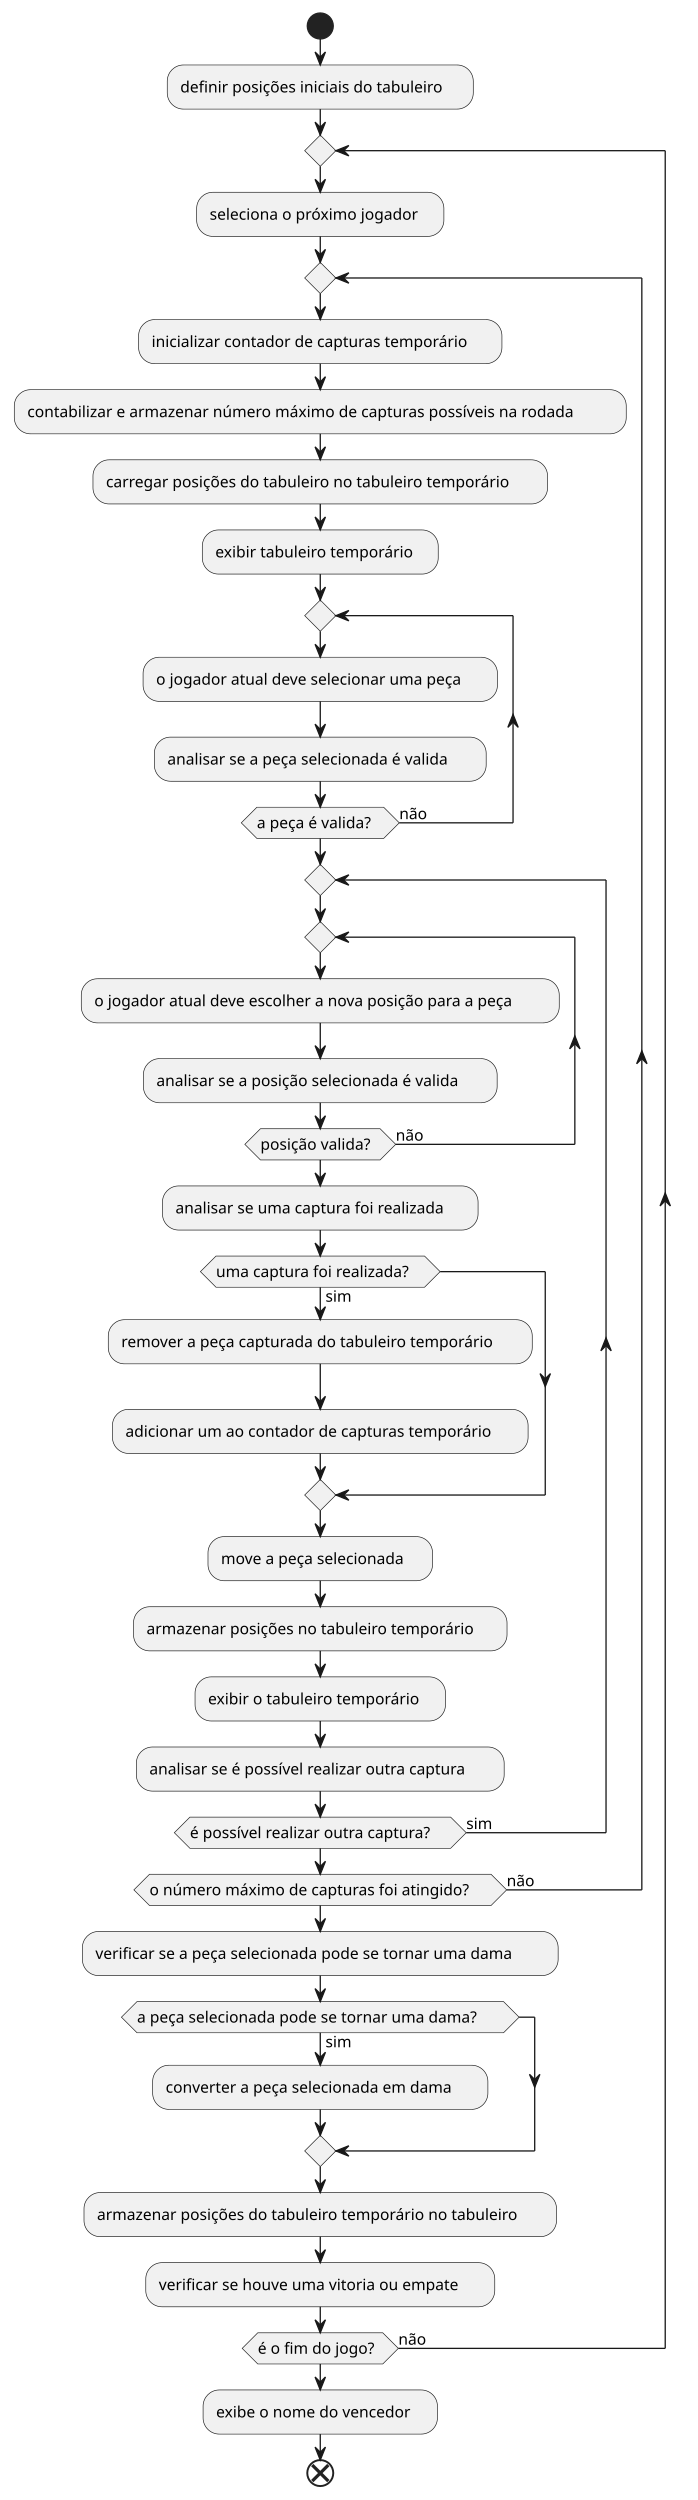
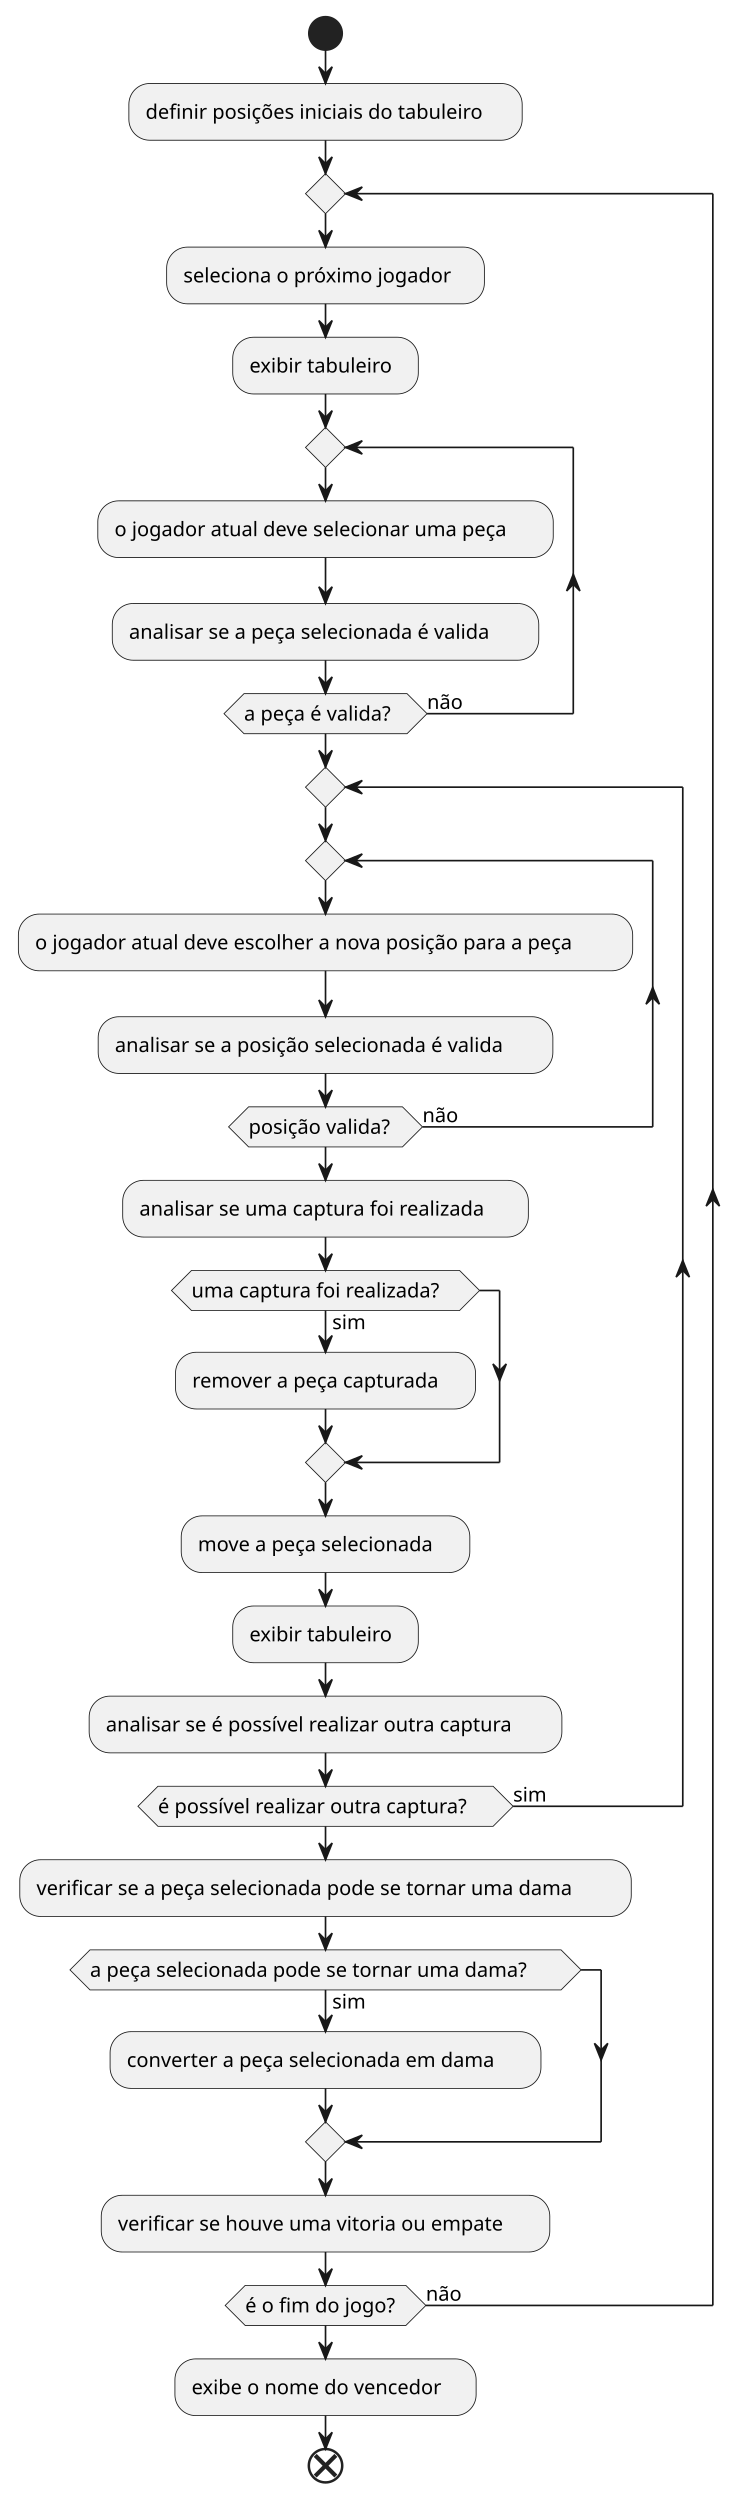
- <svg xmlns="http://www.w3.org/2000/svg" contentStyleType="text/css" height="1924px" preserveAspectRatio="none" style="width:537px;height:1924px;background:#FFFFFF;" version="1.1" viewBox="0 0 537 1924" width="537px" zoomAndPan="magnify">
+ <svg xmlns="http://www.w3.org/2000/svg" contentStyleType="text/css" height="1497px" preserveAspectRatio="none" style="width:452px;height:1497px;background:#FFFFFF;" version="1.1" viewBox="0 0 452 1497" width="452px" zoomAndPan="magnify">
  <defs />
  <g>
-     <ellipse cx="246.477" cy="20" fill="#222222" rx="10" ry="10" style="stroke:#222222;stroke-width:1;" />
-     <rect fill="#F1F1F1" height="33.969" rx="12.5" ry="12.5" style="stroke:#181818;stroke-width:0.5;" width="235.519" x="128.718" y="50" />
-     <text fill="#000000" font-family="sans-serif" font-size="12" lengthAdjust="spacing" textLength="215.519" x="138.718" y="71.139">definir posições iniciais do tabuleiro</text>
-     <rect fill="#F1F1F1" height="33.969" rx="12.5" ry="12.5" style="stroke:#181818;stroke-width:0.5;" width="190.268" x="151.344" y="147.969" />
-     <text fill="#000000" font-family="sans-serif" font-size="12" lengthAdjust="spacing" textLength="170.268" x="161.344" y="169.107">seleciona o próximo jogador</text>
-     <rect fill="#F1F1F1" height="33.969" rx="12.5" ry="12.5" style="stroke:#181818;stroke-width:0.5;" width="279.617" x="106.669" y="245.938" />
-     <text fill="#000000" font-family="sans-serif" font-size="12" lengthAdjust="spacing" textLength="259.617" x="116.669" y="267.076">inicializar contador de capturas temporário</text>
-     <rect fill="#F1F1F1" height="33.969" rx="12.5" ry="12.5" style="stroke:#181818;stroke-width:0.5;" width="470.955" x="11" y="299.906" />
-     <text fill="#000000" font-family="sans-serif" font-size="12" lengthAdjust="spacing" textLength="450.955" x="21" y="321.045">contabilizar e armazenar número máximo de capturas possíveis na rodada</text>
-     <rect fill="#F1F1F1" height="33.969" rx="12.5" ry="12.5" style="stroke:#181818;stroke-width:0.5;" width="349.865" x="71.545" y="353.875" />
-     <text fill="#000000" font-family="sans-serif" font-size="12" lengthAdjust="spacing" textLength="329.865" x="81.545" y="375.014">carregar posições do tabuleiro no tabuleiro temporário</text>
-     <rect fill="#F1F1F1" height="33.969" rx="12.5" ry="12.5" style="stroke:#181818;stroke-width:0.5;" width="181.572" x="155.691" y="407.844" />
-     <text fill="#000000" font-family="sans-serif" font-size="12" lengthAdjust="spacing" textLength="161.572" x="165.691" y="428.982">exibir tabuleiro temporário</text>
-     <rect fill="#F1F1F1" height="33.969" rx="12.5" ry="12.5" style="stroke:#181818;stroke-width:0.5;" width="272.721" x="110.117" y="505.812" />
-     <text fill="#000000" font-family="sans-serif" font-size="12" lengthAdjust="spacing" textLength="252.721" x="120.117" y="526.951">o jogador atual deve selecionar uma peça</text>
-     <rect fill="#F1F1F1" height="33.969" rx="12.5" ry="12.5" style="stroke:#181818;stroke-width:0.5;" width="255.377" x="118.789" y="567.281" />
-     <text fill="#000000" font-family="sans-serif" font-size="12" lengthAdjust="spacing" textLength="235.377" x="128.789" y="588.42">analisar se a peça selecionada é valida</text>
-     <polygon fill="#F1F1F1" points="246.477,461.812,258.478,473.812,246.477,485.812,234.477,473.812,246.477,461.812" style="stroke:#181818;stroke-width:0.5;" />
-     <polygon fill="#F1F1F1" points="197.681,621.25,295.274,621.25,307.274,633.25,295.274,645.25,197.681,645.25,185.681,633.25,197.681,621.25" style="stroke:#181818;stroke-width:0.5;" />
-     <text fill="#000000" font-family="sans-serif" font-size="12" lengthAdjust="spacing" textLength="97.594" x="197.681" y="637.404">a peça é valida?</text>
-     <text fill="#000000" font-family="sans-serif" font-size="12" lengthAdjust="spacing" textLength="22.301" x="307.274" y="630.42">não</text>
-     <rect fill="#F1F1F1" height="33.969" rx="12.5" ry="12.5" style="stroke:#181818;stroke-width:0.5;" width="367.848" x="62.554" y="753.25" />
-     <text fill="#000000" font-family="sans-serif" font-size="12" lengthAdjust="spacing" textLength="347.848" x="72.554" y="774.389">o jogador atual deve escolher a nova posição para a peça</text>
-     <rect fill="#F1F1F1" height="33.969" rx="12.5" ry="12.5" style="stroke:#181818;stroke-width:0.5;" width="272.264" x="110.346" y="814.719" />
-     <text fill="#000000" font-family="sans-serif" font-size="12" lengthAdjust="spacing" textLength="252.264" x="120.346" y="835.857">analisar se a posição selecionada é valida</text>
-     <polygon fill="#F1F1F1" points="246.477,709.25,258.478,721.25,246.477,733.25,234.477,721.25,246.477,709.25" style="stroke:#181818;stroke-width:0.5;" />
-     <polygon fill="#F1F1F1" points="200.42,868.688,292.535,868.688,304.535,880.688,292.535,892.688,200.42,892.688,188.42,880.688,200.42,868.688" style="stroke:#181818;stroke-width:0.5;" />
-     <text fill="#000000" font-family="sans-serif" font-size="12" lengthAdjust="spacing" textLength="92.115" x="200.42" y="884.842">posição valida?</text>
-     <text fill="#000000" font-family="sans-serif" font-size="12" lengthAdjust="spacing" textLength="22.301" x="304.535" y="877.857">não</text>
-     <rect fill="#F1F1F1" height="33.969" rx="12.5" ry="12.5" style="stroke:#181818;stroke-width:0.5;" width="242.902" x="125.026" y="912.688" />
-     <text fill="#000000" font-family="sans-serif" font-size="12" lengthAdjust="spacing" textLength="222.902" x="135.026" y="933.826">analisar se uma captura foi realizada</text>
-     <rect fill="#F1F1F1" height="33.969" rx="12.5" ry="12.5" style="stroke:#181818;stroke-width:0.5;" width="326.293" x="83.331" y="1015.641" />
-     <text fill="#000000" font-family="sans-serif" font-size="12" lengthAdjust="spacing" textLength="306.293" x="93.331" y="1036.779">remover a peça capturada do tabuleiro temporário</text>
-     <rect fill="#F1F1F1" height="33.969" rx="12.5" ry="12.5" style="stroke:#181818;stroke-width:0.5;" width="319.894" x="86.53" y="1084.609" />
-     <text fill="#000000" font-family="sans-serif" font-size="12" lengthAdjust="spacing" textLength="299.894" x="96.53" y="1105.748">adicionar um ao contador de capturas temporário</text>
-     <polygon fill="#F1F1F1" points="166.233,966.656,326.722,966.656,338.722,978.656,326.722,990.656,166.233,990.656,154.233,978.656,166.233,966.656" style="stroke:#181818;stroke-width:0.5;" />
-     <text fill="#000000" font-family="sans-serif" font-size="12" lengthAdjust="spacing" textLength="21.275" x="250.477" y="1001.795">sim</text>
-     <text fill="#000000" font-family="sans-serif" font-size="12" lengthAdjust="spacing" textLength="160.488" x="166.233" y="982.811">uma captura foi realizada?</text>
-     <polygon fill="#F1F1F1" points="246.477,1138.578,258.478,1150.578,246.477,1162.578,234.477,1150.578,246.477,1138.578" style="stroke:#181818;stroke-width:0.5;" />
-     <rect fill="#F1F1F1" height="33.969" rx="12.5" ry="12.5" style="stroke:#181818;stroke-width:0.5;" width="172.818" x="160.068" y="1182.578" />
-     <text fill="#000000" font-family="sans-serif" font-size="12" lengthAdjust="spacing" textLength="152.818" x="170.068" y="1203.717">move a peça selecionada</text>
-     <rect fill="#F1F1F1" height="33.969" rx="12.5" ry="12.5" style="stroke:#181818;stroke-width:0.5;" width="287.469" x="102.743" y="1236.547" />
-     <text fill="#000000" font-family="sans-serif" font-size="12" lengthAdjust="spacing" textLength="267.469" x="112.743" y="1257.686">armazenar posições no tabuleiro temporário</text>
-     <rect fill="#F1F1F1" height="33.969" rx="12.5" ry="12.5" style="stroke:#181818;stroke-width:0.5;" width="192.728" x="150.113" y="1290.516" />
-     <text fill="#000000" font-family="sans-serif" font-size="12" lengthAdjust="spacing" textLength="172.728" x="160.113" y="1311.654">exibir o tabuleiro temporário</text>
-     <rect fill="#F1F1F1" height="33.969" rx="12.5" ry="12.5" style="stroke:#181818;stroke-width:0.5;" width="283.068" x="104.943" y="1344.484" />
-     <text fill="#000000" font-family="sans-serif" font-size="12" lengthAdjust="spacing" textLength="263.068" x="114.943" y="1365.623">analisar se é possível realizar outra captura</text>
-     <polygon fill="#F1F1F1" points="246.477,665.25,258.478,677.25,246.477,689.25,234.477,677.25,246.477,665.25" style="stroke:#181818;stroke-width:0.5;" />
-     <polygon fill="#F1F1F1" points="146.15,1398.453,346.805,1398.453,358.805,1410.453,346.805,1422.453,146.15,1422.453,134.15,1410.453,146.15,1398.453" style="stroke:#181818;stroke-width:0.5;" />
-     <text fill="#000000" font-family="sans-serif" font-size="12" lengthAdjust="spacing" textLength="200.654" x="146.15" y="1414.607">é possível realizar outra captura?</text>
-     <text fill="#000000" font-family="sans-serif" font-size="12" lengthAdjust="spacing" textLength="21.275" x="358.805" y="1407.623">sim</text>
-     <polygon fill="#F1F1F1" points="246.477,201.938,258.478,213.938,246.477,225.938,234.477,213.938,246.477,201.938" style="stroke:#181818;stroke-width:0.5;" />
-     <polygon fill="#F1F1F1" points="115.031,1442.453,377.924,1442.453,389.924,1454.453,377.924,1466.453,115.031,1466.453,103.031,1454.453,115.031,1442.453" style="stroke:#181818;stroke-width:0.5;" />
-     <text fill="#000000" font-family="sans-serif" font-size="12" lengthAdjust="spacing" textLength="262.893" x="115.031" y="1458.607">o número máximo de capturas foi atingido?</text>
-     <text fill="#000000" font-family="sans-serif" font-size="12" lengthAdjust="spacing" textLength="22.301" x="389.924" y="1451.623">não</text>
-     <rect fill="#F1F1F1" height="33.969" rx="12.5" ry="12.5" style="stroke:#181818;stroke-width:0.5;" width="366.148" x="63.403" y="1486.453" />
-     <text fill="#000000" font-family="sans-serif" font-size="12" lengthAdjust="spacing" textLength="346.148" x="73.403" y="1507.592">verificar se a peça selecionada pode se tornar uma dama</text>
-     <rect fill="#F1F1F1" height="33.969" rx="12.5" ry="12.5" style="stroke:#181818;stroke-width:0.5;" width="258.002" x="117.477" y="1589.406" />
-     <text fill="#000000" font-family="sans-serif" font-size="12" lengthAdjust="spacing" textLength="238.002" x="127.477" y="1610.545">converter a peça selecionada em dama</text>
-     <polygon fill="#F1F1F1" points="105.448,1540.422,387.507,1540.422,399.507,1552.422,387.507,1564.422,105.448,1564.422,93.448,1552.422,105.448,1540.422" style="stroke:#181818;stroke-width:0.5;" />
-     <text fill="#000000" font-family="sans-serif" font-size="12" lengthAdjust="spacing" textLength="21.275" x="250.477" y="1575.561">sim</text>
-     <text fill="#000000" font-family="sans-serif" font-size="12" lengthAdjust="spacing" textLength="282.059" x="105.448" y="1556.576">a peça selecionada pode se tornar uma dama?</text>
-     <polygon fill="#F1F1F1" points="246.477,1643.375,258.478,1655.375,246.477,1667.375,234.477,1655.375,246.477,1643.375" style="stroke:#181818;stroke-width:0.5;" />
-     <rect fill="#F1F1F1" height="33.969" rx="12.5" ry="12.5" style="stroke:#181818;stroke-width:0.5;" width="363.664" x="64.645" y="1687.375" />
-     <text fill="#000000" font-family="sans-serif" font-size="12" lengthAdjust="spacing" textLength="343.664" x="74.645" y="1708.514">armazenar posições do tabuleiro temporário no tabuleiro</text>
-     <rect fill="#F1F1F1" height="33.969" rx="12.5" ry="12.5" style="stroke:#181818;stroke-width:0.5;" width="268.584" x="112.186" y="1741.344" />
-     <text fill="#000000" font-family="sans-serif" font-size="12" lengthAdjust="spacing" textLength="248.584" x="122.186" y="1762.482">verificar se houve uma vitoria ou empate</text>
-     <polygon fill="#F1F1F1" points="246.477,103.969,258.478,115.969,246.477,127.969,234.477,115.969,246.477,103.969" style="stroke:#181818;stroke-width:0.5;" />
-     <polygon fill="#F1F1F1" points="198.381,1795.312,294.574,1795.312,306.574,1807.312,294.574,1819.312,198.381,1819.312,186.381,1807.312,198.381,1795.312" style="stroke:#181818;stroke-width:0.5;" />
-     <text fill="#000000" font-family="sans-serif" font-size="12" lengthAdjust="spacing" textLength="96.193" x="198.381" y="1811.467">é o fim do jogo?</text>
-     <text fill="#000000" font-family="sans-serif" font-size="12" lengthAdjust="spacing" textLength="22.301" x="306.574" y="1804.482">não</text>
-     <rect fill="#F1F1F1" height="33.969" rx="12.5" ry="12.5" style="stroke:#181818;stroke-width:0.5;" width="180.359" x="156.298" y="1839.312" />
-     <text fill="#000000" font-family="sans-serif" font-size="12" lengthAdjust="spacing" textLength="160.359" x="166.298" y="1860.451">exibe o nome do vencedor</text>
-     <ellipse cx="246.477" cy="1903.281" fill="none" rx="10" ry="10" style="stroke:#222222;stroke-width:1.5;" />
-     <line style="stroke:#222222;stroke-width:2.5;" x1="240.29" x2="252.665" y1="1897.094" y2="1909.468" />
-     <line style="stroke:#222222;stroke-width:2.5;" x1="252.665" x2="240.29" y1="1897.094" y2="1909.468" />
-     <line style="stroke:#181818;stroke-width:1;" x1="246.477" x2="246.477" y1="30" y2="50" />
-     <polygon fill="#181818" points="242.477,40,246.477,50,250.477,40,246.477,44" style="stroke:#181818;stroke-width:1;" />
-     <line style="stroke:#181818;stroke-width:1;" x1="246.477" x2="246.477" y1="279.906" y2="299.906" />
-     <polygon fill="#181818" points="242.477,289.906,246.477,299.906,250.477,289.906,246.477,293.906" style="stroke:#181818;stroke-width:1;" />
-     <line style="stroke:#181818;stroke-width:1;" x1="246.477" x2="246.477" y1="333.875" y2="353.875" />
-     <polygon fill="#181818" points="242.477,343.875,246.477,353.875,250.477,343.875,246.477,347.875" style="stroke:#181818;stroke-width:1;" />
-     <line style="stroke:#181818;stroke-width:1;" x1="246.477" x2="246.477" y1="387.844" y2="407.844" />
-     <polygon fill="#181818" points="242.477,397.844,246.477,407.844,250.477,397.844,246.477,401.844" style="stroke:#181818;stroke-width:1;" />
-     <line style="stroke:#181818;stroke-width:1;" x1="246.477" x2="246.477" y1="539.781" y2="567.281" />
-     <polygon fill="#181818" points="242.477,557.281,246.477,567.281,250.477,557.281,246.477,561.281" style="stroke:#181818;stroke-width:1;" />
-     <line style="stroke:#181818;stroke-width:1;" x1="246.477" x2="246.477" y1="485.812" y2="505.812" />
-     <polygon fill="#181818" points="242.477,495.812,246.477,505.812,250.477,495.812,246.477,499.812" style="stroke:#181818;stroke-width:1;" />
-     <line style="stroke:#181818;stroke-width:1;" x1="307.274" x2="394.838" y1="633.25" y2="633.25" />
-     <polygon fill="#181818" points="390.838,559.781,394.838,549.781,398.838,559.781,394.838,555.781" style="stroke:#181818;stroke-width:1;" />
-     <line style="stroke:#181818;stroke-width:1;" x1="394.838" x2="394.838" y1="473.812" y2="633.25" />
-     <line style="stroke:#181818;stroke-width:1;" x1="394.838" x2="258.478" y1="473.812" y2="473.812" />
-     <polygon fill="#181818" points="268.478,469.812,258.478,473.812,268.478,477.812,264.478,473.812" style="stroke:#181818;stroke-width:1;" />
-     <line style="stroke:#181818;stroke-width:1;" x1="246.477" x2="246.477" y1="601.25" y2="621.25" />
-     <polygon fill="#181818" points="242.477,611.25,246.477,621.25,250.477,611.25,246.477,615.25" style="stroke:#181818;stroke-width:1;" />
-     <line style="stroke:#181818;stroke-width:1;" x1="246.477" x2="246.477" y1="441.812" y2="461.812" />
-     <polygon fill="#181818" points="242.477,451.812,246.477,461.812,250.477,451.812,246.477,455.812" style="stroke:#181818;stroke-width:1;" />
-     <line style="stroke:#181818;stroke-width:1;" x1="246.477" x2="246.477" y1="787.219" y2="814.719" />
-     <polygon fill="#181818" points="242.477,804.719,246.477,814.719,250.477,804.719,246.477,808.719" style="stroke:#181818;stroke-width:1;" />
-     <line style="stroke:#181818;stroke-width:1;" x1="246.477" x2="246.477" y1="733.25" y2="753.25" />
-     <polygon fill="#181818" points="242.477,743.25,246.477,753.25,250.477,743.25,246.477,747.25" style="stroke:#181818;stroke-width:1;" />
-     <line style="stroke:#181818;stroke-width:1;" x1="304.535" x2="442.401" y1="880.688" y2="880.688" />
-     <polygon fill="#181818" points="438.401,807.219,442.401,797.219,446.401,807.219,442.401,803.219" style="stroke:#181818;stroke-width:1;" />
-     <line style="stroke:#181818;stroke-width:1;" x1="442.401" x2="442.401" y1="721.25" y2="880.688" />
-     <line style="stroke:#181818;stroke-width:1;" x1="442.401" x2="258.478" y1="721.25" y2="721.25" />
-     <polygon fill="#181818" points="268.478,717.25,258.478,721.25,268.478,725.25,264.478,721.25" style="stroke:#181818;stroke-width:1;" />
-     <line style="stroke:#181818;stroke-width:1;" x1="246.477" x2="246.477" y1="848.688" y2="868.688" />
-     <polygon fill="#181818" points="242.477,858.688,246.477,868.688,250.477,858.688,246.477,862.688" style="stroke:#181818;stroke-width:1;" />
-     <line style="stroke:#181818;stroke-width:1;" x1="246.477" x2="246.477" y1="892.688" y2="912.688" />
-     <polygon fill="#181818" points="242.477,902.688,246.477,912.688,250.477,902.688,246.477,906.688" style="stroke:#181818;stroke-width:1;" />
-     <line style="stroke:#181818;stroke-width:1;" x1="246.477" x2="246.477" y1="1049.609" y2="1084.609" />
-     <polygon fill="#181818" points="242.477,1074.609,246.477,1084.609,250.477,1074.609,246.477,1078.609" style="stroke:#181818;stroke-width:1;" />
-     <line style="stroke:#181818;stroke-width:1;" x1="246.477" x2="246.477" y1="990.656" y2="1015.641" />
-     <polygon fill="#181818" points="242.477,1005.641,246.477,1015.641,250.477,1005.641,246.477,1009.641" style="stroke:#181818;stroke-width:1;" />
-     <line style="stroke:#181818;stroke-width:1;" x1="338.722" x2="419.624" y1="978.656" y2="978.656" />
-     <polygon fill="#181818" points="415.624,1057.109,419.624,1067.109,423.624,1057.109,419.624,1061.109" style="stroke:#181818;stroke-width:1;" />
-     <line style="stroke:#181818;stroke-width:1;" x1="419.624" x2="419.624" y1="978.656" y2="1150.578" />
-     <line style="stroke:#181818;stroke-width:1;" x1="419.624" x2="258.478" y1="1150.578" y2="1150.578" />
-     <polygon fill="#181818" points="268.478,1146.578,258.478,1150.578,268.478,1154.578,264.478,1150.578" style="stroke:#181818;stroke-width:1;" />
-     <line style="stroke:#181818;stroke-width:1;" x1="246.477" x2="246.477" y1="1118.578" y2="1138.578" />
-     <polygon fill="#181818" points="242.477,1128.578,246.477,1138.578,250.477,1128.578,246.477,1132.578" style="stroke:#181818;stroke-width:1;" />
-     <line style="stroke:#181818;stroke-width:1;" x1="246.477" x2="246.477" y1="946.656" y2="966.656" />
-     <polygon fill="#181818" points="242.477,956.656,246.477,966.656,250.477,956.656,246.477,960.656" style="stroke:#181818;stroke-width:1;" />
-     <line style="stroke:#181818;stroke-width:1;" x1="246.477" x2="246.477" y1="1162.578" y2="1182.578" />
-     <polygon fill="#181818" points="242.477,1172.578,246.477,1182.578,250.477,1172.578,246.477,1176.578" style="stroke:#181818;stroke-width:1;" />
-     <line style="stroke:#181818;stroke-width:1;" x1="246.477" x2="246.477" y1="1216.547" y2="1236.547" />
-     <polygon fill="#181818" points="242.477,1226.547,246.477,1236.547,250.477,1226.547,246.477,1230.547" style="stroke:#181818;stroke-width:1;" />
-     <line style="stroke:#181818;stroke-width:1;" x1="246.477" x2="246.477" y1="1270.516" y2="1290.516" />
-     <polygon fill="#181818" points="242.477,1280.516,246.477,1290.516,250.477,1280.516,246.477,1284.516" style="stroke:#181818;stroke-width:1;" />
-     <line style="stroke:#181818;stroke-width:1;" x1="246.477" x2="246.477" y1="1324.484" y2="1344.484" />
-     <polygon fill="#181818" points="242.477,1334.484,246.477,1344.484,250.477,1334.484,246.477,1338.484" style="stroke:#181818;stroke-width:1;" />
-     <line style="stroke:#181818;stroke-width:1;" x1="246.477" x2="246.477" y1="689.25" y2="709.25" />
-     <polygon fill="#181818" points="242.477,699.25,246.477,709.25,250.477,699.25,246.477,703.25" style="stroke:#181818;stroke-width:1;" />
-     <line style="stroke:#181818;stroke-width:1;" x1="358.805" x2="466.401" y1="1410.453" y2="1410.453" />
-     <polygon fill="#181818" points="462.401,1039.594,466.401,1029.594,470.401,1039.594,466.401,1035.594" style="stroke:#181818;stroke-width:1;" />
-     <line style="stroke:#181818;stroke-width:1;" x1="466.401" x2="466.401" y1="677.25" y2="1410.453" />
-     <line style="stroke:#181818;stroke-width:1;" x1="466.401" x2="258.478" y1="677.25" y2="677.25" />
-     <polygon fill="#181818" points="268.478,673.25,258.478,677.25,268.478,681.25,264.478,677.25" style="stroke:#181818;stroke-width:1;" />
-     <line style="stroke:#181818;stroke-width:1;" x1="246.477" x2="246.477" y1="1378.453" y2="1398.453" />
-     <polygon fill="#181818" points="242.477,1388.453,246.477,1398.453,250.477,1388.453,246.477,1392.453" style="stroke:#181818;stroke-width:1;" />
-     <line style="stroke:#181818;stroke-width:1;" x1="246.477" x2="246.477" y1="645.25" y2="665.25" />
-     <polygon fill="#181818" points="242.477,655.25,246.477,665.25,250.477,655.25,246.477,659.25" style="stroke:#181818;stroke-width:1;" />
-     <line style="stroke:#181818;stroke-width:1;" x1="246.477" x2="246.477" y1="225.938" y2="245.938" />
-     <polygon fill="#181818" points="242.477,235.938,246.477,245.938,250.477,235.938,246.477,239.938" style="stroke:#181818;stroke-width:1;" />
-     <line style="stroke:#181818;stroke-width:1;" x1="389.924" x2="493.955" y1="1454.453" y2="1454.453" />
-     <polygon fill="#181818" points="489.955,818.688,493.955,808.688,497.955,818.688,493.955,814.688" style="stroke:#181818;stroke-width:1;" />
-     <line style="stroke:#181818;stroke-width:1;" x1="493.955" x2="493.955" y1="213.938" y2="1454.453" />
-     <line style="stroke:#181818;stroke-width:1;" x1="493.955" x2="258.478" y1="213.938" y2="213.938" />
-     <polygon fill="#181818" points="268.478,209.938,258.478,213.938,268.478,217.938,264.478,213.938" style="stroke:#181818;stroke-width:1;" />
-     <line style="stroke:#181818;stroke-width:1;" x1="246.477" x2="246.477" y1="1422.453" y2="1442.453" />
-     <polygon fill="#181818" points="242.477,1432.453,246.477,1442.453,250.477,1432.453,246.477,1436.453" style="stroke:#181818;stroke-width:1;" />
-     <line style="stroke:#181818;stroke-width:1;" x1="246.477" x2="246.477" y1="181.938" y2="201.938" />
-     <polygon fill="#181818" points="242.477,191.938,246.477,201.938,250.477,191.938,246.477,195.938" style="stroke:#181818;stroke-width:1;" />
-     <line style="stroke:#181818;stroke-width:1;" x1="246.477" x2="246.477" y1="1466.453" y2="1486.453" />
-     <polygon fill="#181818" points="242.477,1476.453,246.477,1486.453,250.477,1476.453,246.477,1480.453" style="stroke:#181818;stroke-width:1;" />
-     <line style="stroke:#181818;stroke-width:1;" x1="246.477" x2="246.477" y1="1564.422" y2="1589.406" />
-     <polygon fill="#181818" points="242.477,1579.406,246.477,1589.406,250.477,1579.406,246.477,1583.406" style="stroke:#181818;stroke-width:1;" />
-     <line style="stroke:#181818;stroke-width:1;" x1="399.507" x2="411.507" y1="1552.422" y2="1552.422" />
-     <polygon fill="#181818" points="407.507,1596.391,411.507,1606.391,415.507,1596.391,411.507,1600.391" style="stroke:#181818;stroke-width:1;" />
-     <line style="stroke:#181818;stroke-width:1;" x1="411.507" x2="411.507" y1="1552.422" y2="1655.375" />
-     <line style="stroke:#181818;stroke-width:1;" x1="411.507" x2="258.478" y1="1655.375" y2="1655.375" />
-     <polygon fill="#181818" points="268.478,1651.375,258.478,1655.375,268.478,1659.375,264.478,1655.375" style="stroke:#181818;stroke-width:1;" />
-     <line style="stroke:#181818;stroke-width:1;" x1="246.477" x2="246.477" y1="1623.375" y2="1643.375" />
-     <polygon fill="#181818" points="242.477,1633.375,246.477,1643.375,250.477,1633.375,246.477,1637.375" style="stroke:#181818;stroke-width:1;" />
-     <line style="stroke:#181818;stroke-width:1;" x1="246.477" x2="246.477" y1="1520.422" y2="1540.422" />
-     <polygon fill="#181818" points="242.477,1530.422,246.477,1540.422,250.477,1530.422,246.477,1534.422" style="stroke:#181818;stroke-width:1;" />
-     <line style="stroke:#181818;stroke-width:1;" x1="246.477" x2="246.477" y1="1667.375" y2="1687.375" />
-     <polygon fill="#181818" points="242.477,1677.375,246.477,1687.375,250.477,1677.375,246.477,1681.375" style="stroke:#181818;stroke-width:1;" />
-     <line style="stroke:#181818;stroke-width:1;" x1="246.477" x2="246.477" y1="1721.344" y2="1741.344" />
-     <polygon fill="#181818" points="242.477,1731.344,246.477,1741.344,250.477,1731.344,246.477,1735.344" style="stroke:#181818;stroke-width:1;" />
-     <line style="stroke:#181818;stroke-width:1;" x1="246.477" x2="246.477" y1="127.969" y2="147.969" />
-     <polygon fill="#181818" points="242.477,137.969,246.477,147.969,250.477,137.969,246.477,141.969" style="stroke:#181818;stroke-width:1;" />
-     <line style="stroke:#181818;stroke-width:1;" x1="306.574" x2="511.955" y1="1807.312" y2="1807.312" />
-     <polygon fill="#181818" points="507.955,928.125,511.955,918.125,515.955,928.125,511.955,924.125" style="stroke:#181818;stroke-width:1;" />
-     <line style="stroke:#181818;stroke-width:1;" x1="511.955" x2="511.955" y1="115.969" y2="1807.312" />
-     <line style="stroke:#181818;stroke-width:1;" x1="511.955" x2="258.478" y1="115.969" y2="115.969" />
-     <polygon fill="#181818" points="268.478,111.969,258.478,115.969,268.478,119.969,264.478,115.969" style="stroke:#181818;stroke-width:1;" />
-     <line style="stroke:#181818;stroke-width:1;" x1="246.477" x2="246.477" y1="1775.312" y2="1795.312" />
-     <polygon fill="#181818" points="242.477,1785.312,246.477,1795.312,250.477,1785.312,246.477,1789.312" style="stroke:#181818;stroke-width:1;" />
-     <line style="stroke:#181818;stroke-width:1;" x1="246.477" x2="246.477" y1="83.969" y2="103.969" />
-     <polygon fill="#181818" points="242.477,93.969,246.477,103.969,250.477,93.969,246.477,97.969" style="stroke:#181818;stroke-width:1;" />
-     <line style="stroke:#181818;stroke-width:1;" x1="246.477" x2="246.477" y1="1819.312" y2="1839.312" />
-     <polygon fill="#181818" points="242.477,1829.312,246.477,1839.312,250.477,1829.312,246.477,1833.312" style="stroke:#181818;stroke-width:1;" />
-     <line style="stroke:#181818;stroke-width:1;" x1="246.477" x2="246.477" y1="1873.281" y2="1893.281" />
-     <polygon fill="#181818" points="242.477,1883.281,246.477,1893.281,250.477,1883.281,246.477,1887.281" style="stroke:#181818;stroke-width:1;" />
+     <ellipse cx="194.924" cy="20" fill="#222222" rx="10" ry="10" style="stroke:#222222;stroke-width:1;" />
+     <rect fill="#F1F1F1" height="33.969" rx="12.5" ry="12.5" style="stroke:#181818;stroke-width:0.5;" width="235.519" x="77.164" y="50" />
+     <text fill="#000000" font-family="sans-serif" font-size="12" lengthAdjust="spacing" textLength="215.519" x="87.164" y="71.139">definir posições iniciais do tabuleiro</text>
+     <rect fill="#F1F1F1" height="33.969" rx="12.5" ry="12.5" style="stroke:#181818;stroke-width:0.5;" width="190.268" x="99.79" y="147.969" />
+     <text fill="#000000" font-family="sans-serif" font-size="12" lengthAdjust="spacing" textLength="170.268" x="109.79" y="169.107">seleciona o próximo jogador</text>
+     <rect fill="#F1F1F1" height="33.969" rx="12.5" ry="12.5" style="stroke:#181818;stroke-width:0.5;" width="111.125" x="139.361" y="201.938" />
+     <text fill="#000000" font-family="sans-serif" font-size="12" lengthAdjust="spacing" textLength="91.125" x="149.361" y="223.076">exibir tabuleiro</text>
+     <rect fill="#F1F1F1" height="33.969" rx="12.5" ry="12.5" style="stroke:#181818;stroke-width:0.5;" width="272.721" x="58.563" y="299.906" />
+     <text fill="#000000" font-family="sans-serif" font-size="12" lengthAdjust="spacing" textLength="252.721" x="68.564" y="321.045">o jogador atual deve selecionar uma peça</text>
+     <rect fill="#F1F1F1" height="33.969" rx="12.5" ry="12.5" style="stroke:#181818;stroke-width:0.5;" width="255.377" x="67.235" y="361.375" />
+     <text fill="#000000" font-family="sans-serif" font-size="12" lengthAdjust="spacing" textLength="235.377" x="77.235" y="382.514">analisar se a peça selecionada é valida</text>
+     <polygon fill="#F1F1F1" points="194.924,255.906,206.924,267.906,194.924,279.906,182.924,267.906,194.924,255.906" style="stroke:#181818;stroke-width:0.5;" />
+     <polygon fill="#F1F1F1" points="146.127,415.344,243.721,415.344,255.721,427.344,243.721,439.344,146.127,439.344,134.127,427.344,146.127,415.344" style="stroke:#181818;stroke-width:0.5;" />
+     <text fill="#000000" font-family="sans-serif" font-size="12" lengthAdjust="spacing" textLength="97.594" x="146.127" y="431.498">a peça é valida?</text>
+     <text fill="#000000" font-family="sans-serif" font-size="12" lengthAdjust="spacing" textLength="22.301" x="255.721" y="424.514">não</text>
+     <rect fill="#F1F1F1" height="33.969" rx="12.5" ry="12.5" style="stroke:#181818;stroke-width:0.5;" width="367.848" x="11" y="547.344" />
+     <text fill="#000000" font-family="sans-serif" font-size="12" lengthAdjust="spacing" textLength="347.848" x="21" y="568.482">o jogador atual deve escolher a nova posição para a peça</text>
+     <rect fill="#F1F1F1" height="33.969" rx="12.5" ry="12.5" style="stroke:#181818;stroke-width:0.5;" width="272.264" x="58.792" y="608.812" />
+     <text fill="#000000" font-family="sans-serif" font-size="12" lengthAdjust="spacing" textLength="252.264" x="68.792" y="629.951">analisar se a posição selecionada é valida</text>
+     <polygon fill="#F1F1F1" points="194.924,503.344,206.924,515.344,194.924,527.344,182.924,515.344,194.924,503.344" style="stroke:#181818;stroke-width:0.5;" />
+     <polygon fill="#F1F1F1" points="148.866,662.781,240.981,662.781,252.981,674.781,240.981,686.781,148.866,686.781,136.866,674.781,148.866,662.781" style="stroke:#181818;stroke-width:0.5;" />
+     <text fill="#000000" font-family="sans-serif" font-size="12" lengthAdjust="spacing" textLength="92.115" x="148.866" y="678.936">posição valida?</text>
+     <text fill="#000000" font-family="sans-serif" font-size="12" lengthAdjust="spacing" textLength="22.301" x="252.981" y="671.951">não</text>
+     <rect fill="#F1F1F1" height="33.969" rx="12.5" ry="12.5" style="stroke:#181818;stroke-width:0.5;" width="242.902" x="73.473" y="706.781" />
+     <text fill="#000000" font-family="sans-serif" font-size="12" lengthAdjust="spacing" textLength="222.902" x="83.473" y="727.92">analisar se uma captura foi realizada</text>
+     <rect fill="#F1F1F1" height="33.969" rx="12.5" ry="12.5" style="stroke:#181818;stroke-width:0.5;" width="179.65" x="105.099" y="809.734" />
+     <text fill="#000000" font-family="sans-serif" font-size="12" lengthAdjust="spacing" textLength="159.65" x="115.099" y="830.873">remover a peça capturada</text>
+     <polygon fill="#F1F1F1" points="114.68,760.75,275.168,760.75,287.168,772.75,275.168,784.75,114.68,784.75,102.68,772.75,114.68,760.75" style="stroke:#181818;stroke-width:0.5;" />
+     <text fill="#000000" font-family="sans-serif" font-size="12" lengthAdjust="spacing" textLength="21.275" x="198.924" y="795.889">sim</text>
+     <text fill="#000000" font-family="sans-serif" font-size="12" lengthAdjust="spacing" textLength="160.488" x="114.68" y="776.904">uma captura foi realizada?</text>
+     <polygon fill="#F1F1F1" points="194.924,863.703,206.924,875.703,194.924,887.703,182.924,875.703,194.924,863.703" style="stroke:#181818;stroke-width:0.5;" />
+     <rect fill="#F1F1F1" height="33.969" rx="12.5" ry="12.5" style="stroke:#181818;stroke-width:0.5;" width="172.818" x="108.515" y="907.703" />
+     <text fill="#000000" font-family="sans-serif" font-size="12" lengthAdjust="spacing" textLength="152.818" x="118.515" y="928.842">move a peça selecionada</text>
+     <rect fill="#F1F1F1" height="33.969" rx="12.5" ry="12.5" style="stroke:#181818;stroke-width:0.5;" width="111.125" x="139.361" y="961.672" />
+     <text fill="#000000" font-family="sans-serif" font-size="12" lengthAdjust="spacing" textLength="91.125" x="149.361" y="982.811">exibir tabuleiro</text>
+     <rect fill="#F1F1F1" height="33.969" rx="12.5" ry="12.5" style="stroke:#181818;stroke-width:0.5;" width="283.068" x="53.39" y="1015.641" />
+     <text fill="#000000" font-family="sans-serif" font-size="12" lengthAdjust="spacing" textLength="263.068" x="63.39" y="1036.779">analisar se é possível realizar outra captura</text>
+     <polygon fill="#F1F1F1" points="194.924,459.344,206.924,471.344,194.924,483.344,182.924,471.344,194.924,459.344" style="stroke:#181818;stroke-width:0.5;" />
+     <polygon fill="#F1F1F1" points="94.597,1069.609,295.251,1069.609,307.251,1081.609,295.251,1093.609,94.597,1093.609,82.597,1081.609,94.597,1069.609" style="stroke:#181818;stroke-width:0.5;" />
+     <text fill="#000000" font-family="sans-serif" font-size="12" lengthAdjust="spacing" textLength="200.654" x="94.597" y="1085.764">é possível realizar outra captura?</text>
+     <text fill="#000000" font-family="sans-serif" font-size="12" lengthAdjust="spacing" textLength="21.275" x="307.251" y="1078.779">sim</text>
+     <rect fill="#F1F1F1" height="33.969" rx="12.5" ry="12.5" style="stroke:#181818;stroke-width:0.5;" width="366.148" x="11.85" y="1113.609" />
+     <text fill="#000000" font-family="sans-serif" font-size="12" lengthAdjust="spacing" textLength="346.148" x="21.85" y="1134.748">verificar se a peça selecionada pode se tornar uma dama</text>
+     <rect fill="#F1F1F1" height="33.969" rx="12.5" ry="12.5" style="stroke:#181818;stroke-width:0.5;" width="258.002" x="65.923" y="1216.562" />
+     <text fill="#000000" font-family="sans-serif" font-size="12" lengthAdjust="spacing" textLength="238.002" x="75.923" y="1237.701">converter a peça selecionada em dama</text>
+     <polygon fill="#F1F1F1" points="53.895,1167.578,335.953,1167.578,347.953,1179.578,335.953,1191.578,53.895,1191.578,41.895,1179.578,53.895,1167.578" style="stroke:#181818;stroke-width:0.5;" />
+     <text fill="#000000" font-family="sans-serif" font-size="12" lengthAdjust="spacing" textLength="21.275" x="198.924" y="1202.717">sim</text>
+     <text fill="#000000" font-family="sans-serif" font-size="12" lengthAdjust="spacing" textLength="282.059" x="53.895" y="1183.732">a peça selecionada pode se tornar uma dama?</text>
+     <polygon fill="#F1F1F1" points="194.924,1270.531,206.924,1282.531,194.924,1294.531,182.924,1282.531,194.924,1270.531" style="stroke:#181818;stroke-width:0.5;" />
+     <rect fill="#F1F1F1" height="33.969" rx="12.5" ry="12.5" style="stroke:#181818;stroke-width:0.5;" width="268.584" x="60.632" y="1314.531" />
+     <text fill="#000000" font-family="sans-serif" font-size="12" lengthAdjust="spacing" textLength="248.584" x="70.632" y="1335.67">verificar se houve uma vitoria ou empate</text>
+     <polygon fill="#F1F1F1" points="194.924,103.969,206.924,115.969,194.924,127.969,182.924,115.969,194.924,103.969" style="stroke:#181818;stroke-width:0.5;" />
+     <polygon fill="#F1F1F1" points="146.827,1368.5,243.02,1368.5,255.02,1380.5,243.02,1392.5,146.827,1392.5,134.827,1380.5,146.827,1368.5" style="stroke:#181818;stroke-width:0.5;" />
+     <text fill="#000000" font-family="sans-serif" font-size="12" lengthAdjust="spacing" textLength="96.193" x="146.827" y="1384.654">é o fim do jogo?</text>
+     <text fill="#000000" font-family="sans-serif" font-size="12" lengthAdjust="spacing" textLength="22.301" x="255.02" y="1377.67">não</text>
+     <rect fill="#F1F1F1" height="33.969" rx="12.5" ry="12.5" style="stroke:#181818;stroke-width:0.5;" width="180.359" x="104.744" y="1412.5" />
+     <text fill="#000000" font-family="sans-serif" font-size="12" lengthAdjust="spacing" textLength="160.359" x="114.744" y="1433.639">exibe o nome do vencedor</text>
+     <ellipse cx="194.924" cy="1476.469" fill="none" rx="10" ry="10" style="stroke:#222222;stroke-width:1.5;" />
+     <line style="stroke:#222222;stroke-width:2.5;" x1="188.737" x2="201.111" y1="1470.282" y2="1482.656" />
+     <line style="stroke:#222222;stroke-width:2.5;" x1="201.111" x2="188.737" y1="1470.282" y2="1482.656" />
+     <line style="stroke:#181818;stroke-width:1;" x1="194.924" x2="194.924" y1="30" y2="50" />
+     <polygon fill="#181818" points="190.924,40,194.924,50,198.924,40,194.924,44" style="stroke:#181818;stroke-width:1;" />
+     <line style="stroke:#181818;stroke-width:1;" x1="194.924" x2="194.924" y1="181.938" y2="201.938" />
+     <polygon fill="#181818" points="190.924,191.938,194.924,201.938,198.924,191.938,194.924,195.938" style="stroke:#181818;stroke-width:1;" />
+     <line style="stroke:#181818;stroke-width:1;" x1="194.924" x2="194.924" y1="333.875" y2="361.375" />
+     <polygon fill="#181818" points="190.924,351.375,194.924,361.375,198.924,351.375,194.924,355.375" style="stroke:#181818;stroke-width:1;" />
+     <line style="stroke:#181818;stroke-width:1;" x1="194.924" x2="194.924" y1="279.906" y2="299.906" />
+     <polygon fill="#181818" points="190.924,289.906,194.924,299.906,198.924,289.906,194.924,293.906" style="stroke:#181818;stroke-width:1;" />
+     <line style="stroke:#181818;stroke-width:1;" x1="255.721" x2="343.284" y1="427.344" y2="427.344" />
+     <polygon fill="#181818" points="339.284,353.875,343.284,343.875,347.284,353.875,343.284,349.875" style="stroke:#181818;stroke-width:1;" />
+     <line style="stroke:#181818;stroke-width:1;" x1="343.284" x2="343.284" y1="267.906" y2="427.344" />
+     <line style="stroke:#181818;stroke-width:1;" x1="343.284" x2="206.924" y1="267.906" y2="267.906" />
+     <polygon fill="#181818" points="216.924,263.906,206.924,267.906,216.924,271.906,212.924,267.906" style="stroke:#181818;stroke-width:1;" />
+     <line style="stroke:#181818;stroke-width:1;" x1="194.924" x2="194.924" y1="395.344" y2="415.344" />
+     <polygon fill="#181818" points="190.924,405.344,194.924,415.344,198.924,405.344,194.924,409.344" style="stroke:#181818;stroke-width:1;" />
+     <line style="stroke:#181818;stroke-width:1;" x1="194.924" x2="194.924" y1="235.906" y2="255.906" />
+     <polygon fill="#181818" points="190.924,245.906,194.924,255.906,198.924,245.906,194.924,249.906" style="stroke:#181818;stroke-width:1;" />
+     <line style="stroke:#181818;stroke-width:1;" x1="194.924" x2="194.924" y1="581.312" y2="608.812" />
+     <polygon fill="#181818" points="190.924,598.812,194.924,608.812,198.924,598.812,194.924,602.812" style="stroke:#181818;stroke-width:1;" />
+     <line style="stroke:#181818;stroke-width:1;" x1="194.924" x2="194.924" y1="527.344" y2="547.344" />
+     <polygon fill="#181818" points="190.924,537.344,194.924,547.344,198.924,537.344,194.924,541.344" style="stroke:#181818;stroke-width:1;" />
+     <line style="stroke:#181818;stroke-width:1;" x1="252.981" x2="390.848" y1="674.781" y2="674.781" />
+     <polygon fill="#181818" points="386.848,601.312,390.848,591.312,394.848,601.312,390.848,597.312" style="stroke:#181818;stroke-width:1;" />
+     <line style="stroke:#181818;stroke-width:1;" x1="390.848" x2="390.848" y1="515.344" y2="674.781" />
+     <line style="stroke:#181818;stroke-width:1;" x1="390.848" x2="206.924" y1="515.344" y2="515.344" />
+     <polygon fill="#181818" points="216.924,511.344,206.924,515.344,216.924,519.344,212.924,515.344" style="stroke:#181818;stroke-width:1;" />
+     <line style="stroke:#181818;stroke-width:1;" x1="194.924" x2="194.924" y1="642.781" y2="662.781" />
+     <polygon fill="#181818" points="190.924,652.781,194.924,662.781,198.924,652.781,194.924,656.781" style="stroke:#181818;stroke-width:1;" />
+     <line style="stroke:#181818;stroke-width:1;" x1="194.924" x2="194.924" y1="686.781" y2="706.781" />
+     <polygon fill="#181818" points="190.924,696.781,194.924,706.781,198.924,696.781,194.924,700.781" style="stroke:#181818;stroke-width:1;" />
+     <line style="stroke:#181818;stroke-width:1;" x1="194.924" x2="194.924" y1="784.75" y2="809.734" />
+     <polygon fill="#181818" points="190.924,799.734,194.924,809.734,198.924,799.734,194.924,803.734" style="stroke:#181818;stroke-width:1;" />
+     <line style="stroke:#181818;stroke-width:1;" x1="287.168" x2="299.168" y1="772.75" y2="772.75" />
+     <polygon fill="#181818" points="295.168,816.719,299.168,826.719,303.168,816.719,299.168,820.719" style="stroke:#181818;stroke-width:1;" />
+     <line style="stroke:#181818;stroke-width:1;" x1="299.168" x2="299.168" y1="772.75" y2="875.703" />
+     <line style="stroke:#181818;stroke-width:1;" x1="299.168" x2="206.924" y1="875.703" y2="875.703" />
+     <polygon fill="#181818" points="216.924,871.703,206.924,875.703,216.924,879.703,212.924,875.703" style="stroke:#181818;stroke-width:1;" />
+     <line style="stroke:#181818;stroke-width:1;" x1="194.924" x2="194.924" y1="843.703" y2="863.703" />
+     <polygon fill="#181818" points="190.924,853.703,194.924,863.703,198.924,853.703,194.924,857.703" style="stroke:#181818;stroke-width:1;" />
+     <line style="stroke:#181818;stroke-width:1;" x1="194.924" x2="194.924" y1="740.75" y2="760.75" />
+     <polygon fill="#181818" points="190.924,750.75,194.924,760.75,198.924,750.75,194.924,754.75" style="stroke:#181818;stroke-width:1;" />
+     <line style="stroke:#181818;stroke-width:1;" x1="194.924" x2="194.924" y1="887.703" y2="907.703" />
+     <polygon fill="#181818" points="190.924,897.703,194.924,907.703,198.924,897.703,194.924,901.703" style="stroke:#181818;stroke-width:1;" />
+     <line style="stroke:#181818;stroke-width:1;" x1="194.924" x2="194.924" y1="941.672" y2="961.672" />
+     <polygon fill="#181818" points="190.924,951.672,194.924,961.672,198.924,951.672,194.924,955.672" style="stroke:#181818;stroke-width:1;" />
+     <line style="stroke:#181818;stroke-width:1;" x1="194.924" x2="194.924" y1="995.641" y2="1015.641" />
+     <polygon fill="#181818" points="190.924,1005.641,194.924,1015.641,198.924,1005.641,194.924,1009.641" style="stroke:#181818;stroke-width:1;" />
+     <line style="stroke:#181818;stroke-width:1;" x1="194.924" x2="194.924" y1="483.344" y2="503.344" />
+     <polygon fill="#181818" points="190.924,493.344,194.924,503.344,198.924,493.344,194.924,497.344" style="stroke:#181818;stroke-width:1;" />
+     <line style="stroke:#181818;stroke-width:1;" x1="307.251" x2="408.848" y1="1081.609" y2="1081.609" />
+     <polygon fill="#181818" points="404.848,764.719,408.848,754.719,412.848,764.719,408.848,760.719" style="stroke:#181818;stroke-width:1;" />
+     <line style="stroke:#181818;stroke-width:1;" x1="408.848" x2="408.848" y1="471.344" y2="1081.609" />
+     <line style="stroke:#181818;stroke-width:1;" x1="408.848" x2="206.924" y1="471.344" y2="471.344" />
+     <polygon fill="#181818" points="216.924,467.344,206.924,471.344,216.924,475.344,212.924,471.344" style="stroke:#181818;stroke-width:1;" />
+     <line style="stroke:#181818;stroke-width:1;" x1="194.924" x2="194.924" y1="1049.609" y2="1069.609" />
+     <polygon fill="#181818" points="190.924,1059.609,194.924,1069.609,198.924,1059.609,194.924,1063.609" style="stroke:#181818;stroke-width:1;" />
+     <line style="stroke:#181818;stroke-width:1;" x1="194.924" x2="194.924" y1="439.344" y2="459.344" />
+     <polygon fill="#181818" points="190.924,449.344,194.924,459.344,198.924,449.344,194.924,453.344" style="stroke:#181818;stroke-width:1;" />
+     <line style="stroke:#181818;stroke-width:1;" x1="194.924" x2="194.924" y1="1093.609" y2="1113.609" />
+     <polygon fill="#181818" points="190.924,1103.609,194.924,1113.609,198.924,1103.609,194.924,1107.609" style="stroke:#181818;stroke-width:1;" />
+     <line style="stroke:#181818;stroke-width:1;" x1="194.924" x2="194.924" y1="1191.578" y2="1216.562" />
+     <polygon fill="#181818" points="190.924,1206.562,194.924,1216.562,198.924,1206.562,194.924,1210.562" style="stroke:#181818;stroke-width:1;" />
+     <line style="stroke:#181818;stroke-width:1;" x1="347.953" x2="359.953" y1="1179.578" y2="1179.578" />
+     <polygon fill="#181818" points="355.953,1223.547,359.953,1233.547,363.953,1223.547,359.953,1227.547" style="stroke:#181818;stroke-width:1;" />
+     <line style="stroke:#181818;stroke-width:1;" x1="359.953" x2="359.953" y1="1179.578" y2="1282.531" />
+     <line style="stroke:#181818;stroke-width:1;" x1="359.953" x2="206.924" y1="1282.531" y2="1282.531" />
+     <polygon fill="#181818" points="216.924,1278.531,206.924,1282.531,216.924,1286.531,212.924,1282.531" style="stroke:#181818;stroke-width:1;" />
+     <line style="stroke:#181818;stroke-width:1;" x1="194.924" x2="194.924" y1="1250.531" y2="1270.531" />
+     <polygon fill="#181818" points="190.924,1260.531,194.924,1270.531,198.924,1260.531,194.924,1264.531" style="stroke:#181818;stroke-width:1;" />
+     <line style="stroke:#181818;stroke-width:1;" x1="194.924" x2="194.924" y1="1147.578" y2="1167.578" />
+     <polygon fill="#181818" points="190.924,1157.578,194.924,1167.578,198.924,1157.578,194.924,1161.578" style="stroke:#181818;stroke-width:1;" />
+     <line style="stroke:#181818;stroke-width:1;" x1="194.924" x2="194.924" y1="1294.531" y2="1314.531" />
+     <polygon fill="#181818" points="190.924,1304.531,194.924,1314.531,198.924,1304.531,194.924,1308.531" style="stroke:#181818;stroke-width:1;" />
+     <line style="stroke:#181818;stroke-width:1;" x1="194.924" x2="194.924" y1="127.969" y2="147.969" />
+     <polygon fill="#181818" points="190.924,137.969,194.924,147.969,198.924,137.969,194.924,141.969" style="stroke:#181818;stroke-width:1;" />
+     <line style="stroke:#181818;stroke-width:1;" x1="255.02" x2="426.848" y1="1380.5" y2="1380.5" />
+     <polygon fill="#181818" points="422.848,722.219,426.848,712.219,430.848,722.219,426.848,718.219" style="stroke:#181818;stroke-width:1;" />
+     <line style="stroke:#181818;stroke-width:1;" x1="426.848" x2="426.848" y1="115.969" y2="1380.5" />
+     <line style="stroke:#181818;stroke-width:1;" x1="426.848" x2="206.924" y1="115.969" y2="115.969" />
+     <polygon fill="#181818" points="216.924,111.969,206.924,115.969,216.924,119.969,212.924,115.969" style="stroke:#181818;stroke-width:1;" />
+     <line style="stroke:#181818;stroke-width:1;" x1="194.924" x2="194.924" y1="1348.5" y2="1368.5" />
+     <polygon fill="#181818" points="190.924,1358.5,194.924,1368.5,198.924,1358.5,194.924,1362.5" style="stroke:#181818;stroke-width:1;" />
+     <line style="stroke:#181818;stroke-width:1;" x1="194.924" x2="194.924" y1="83.969" y2="103.969" />
+     <polygon fill="#181818" points="190.924,93.969,194.924,103.969,198.924,93.969,194.924,97.969" style="stroke:#181818;stroke-width:1;" />
+     <line style="stroke:#181818;stroke-width:1;" x1="194.924" x2="194.924" y1="1392.5" y2="1412.5" />
+     <polygon fill="#181818" points="190.924,1402.5,194.924,1412.5,198.924,1402.5,194.924,1406.5" style="stroke:#181818;stroke-width:1;" />
+     <line style="stroke:#181818;stroke-width:1;" x1="194.924" x2="194.924" y1="1446.469" y2="1466.469" />
+     <polygon fill="#181818" points="190.924,1456.469,194.924,1466.469,198.924,1456.469,194.924,1460.469" style="stroke:#181818;stroke-width:1;" />
  </g>
</svg>
